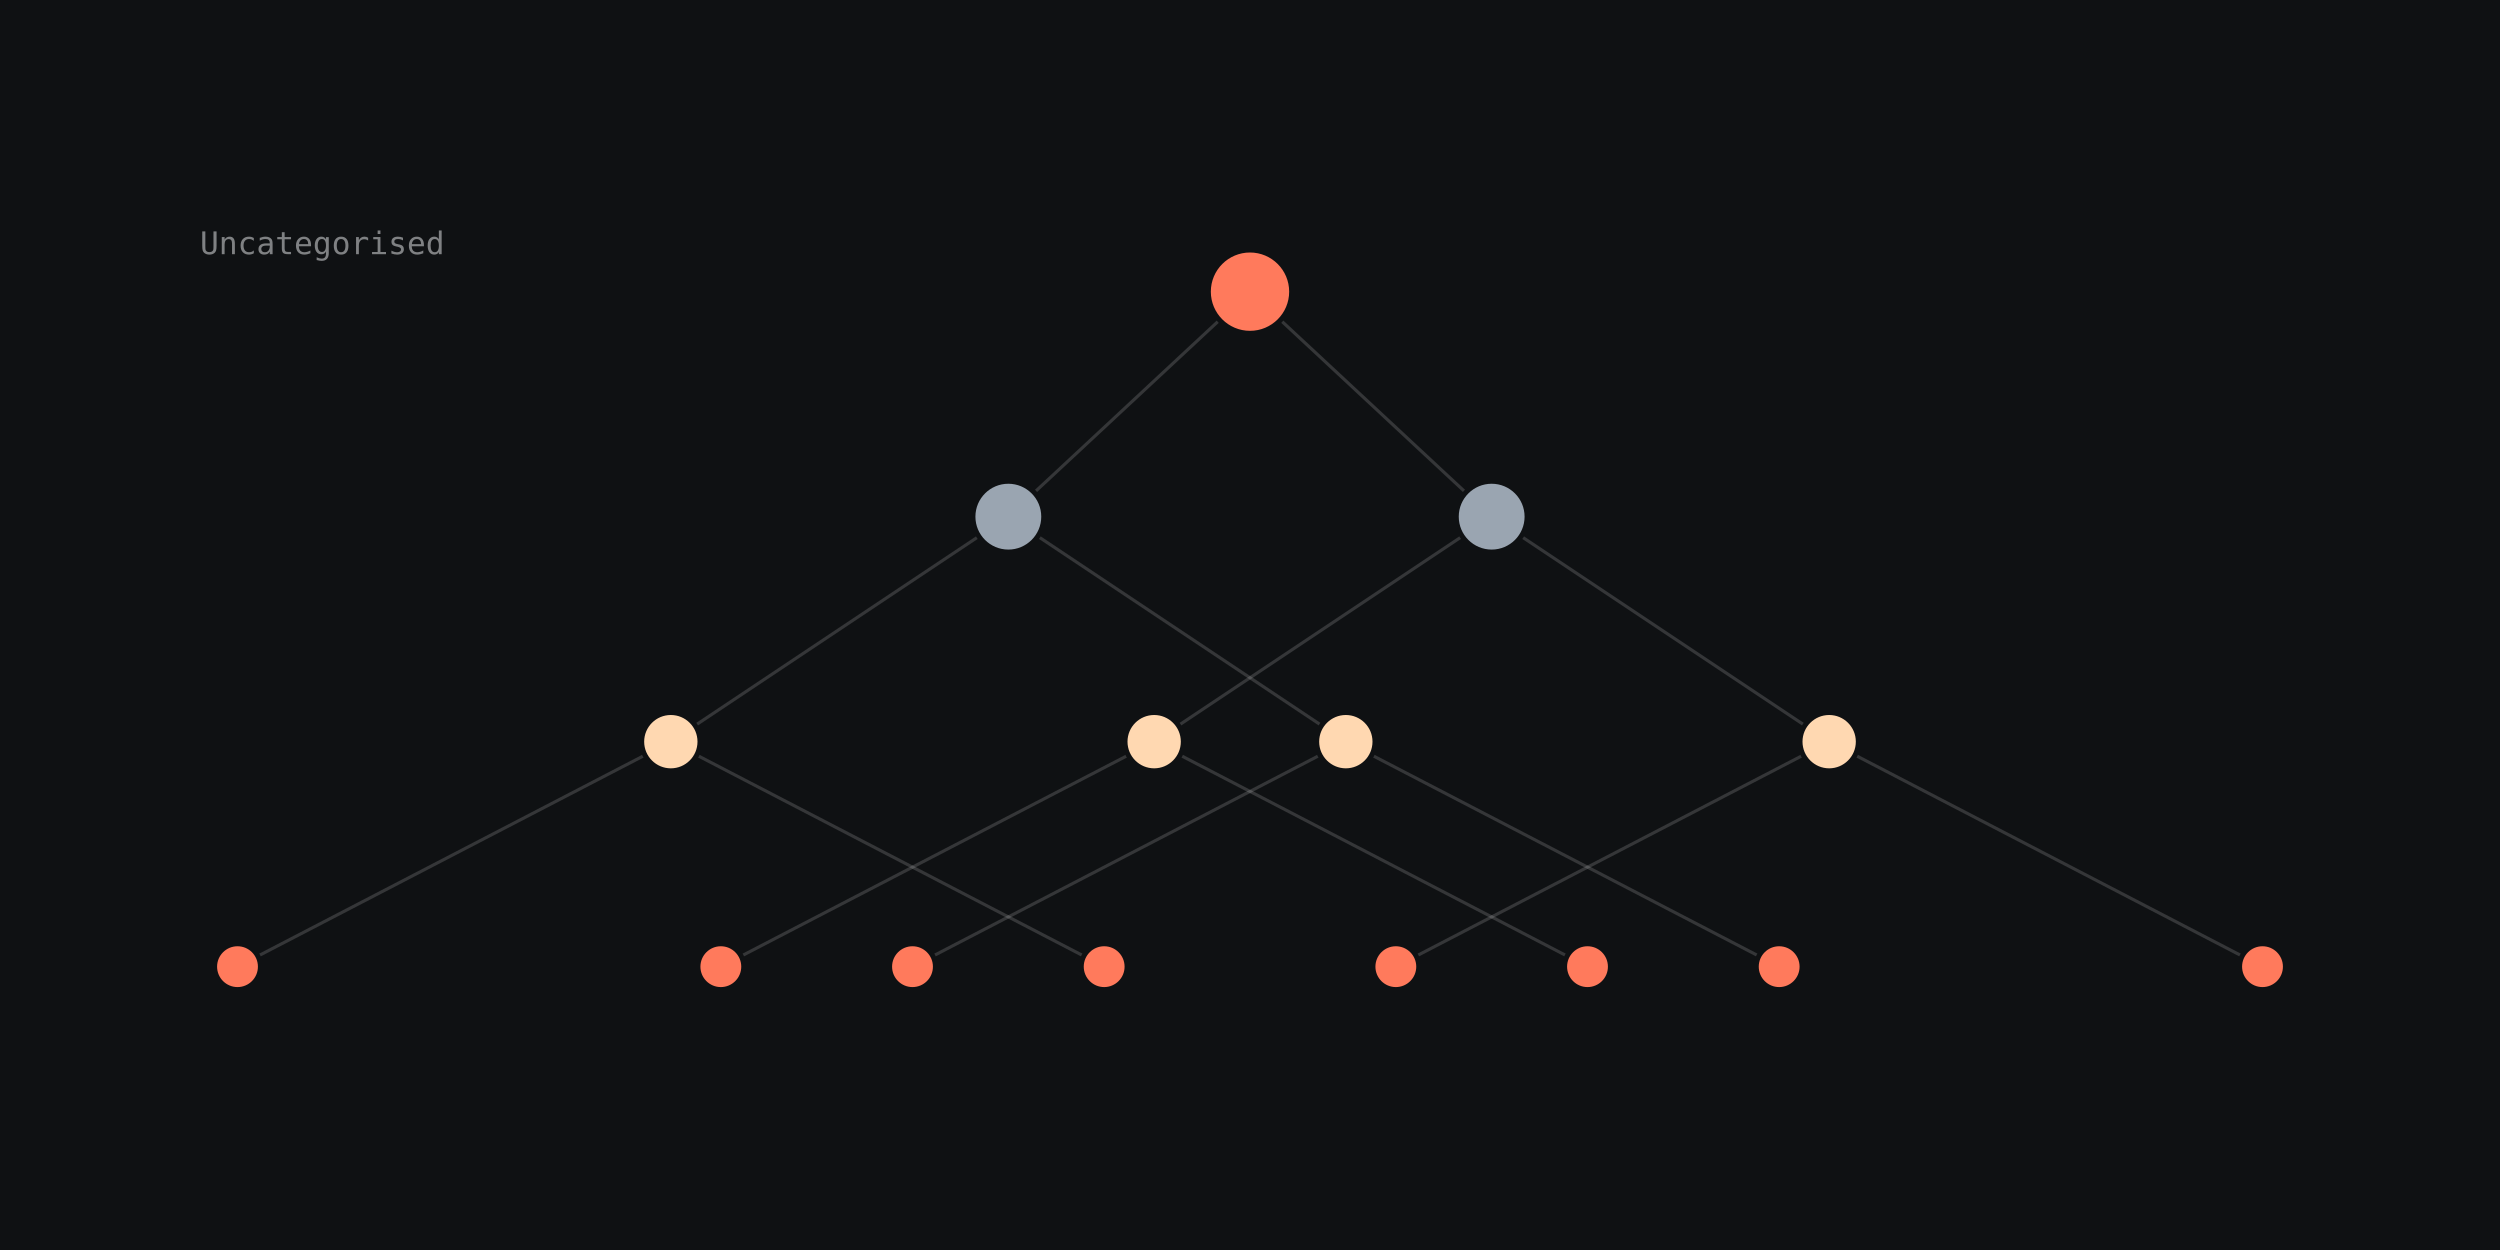
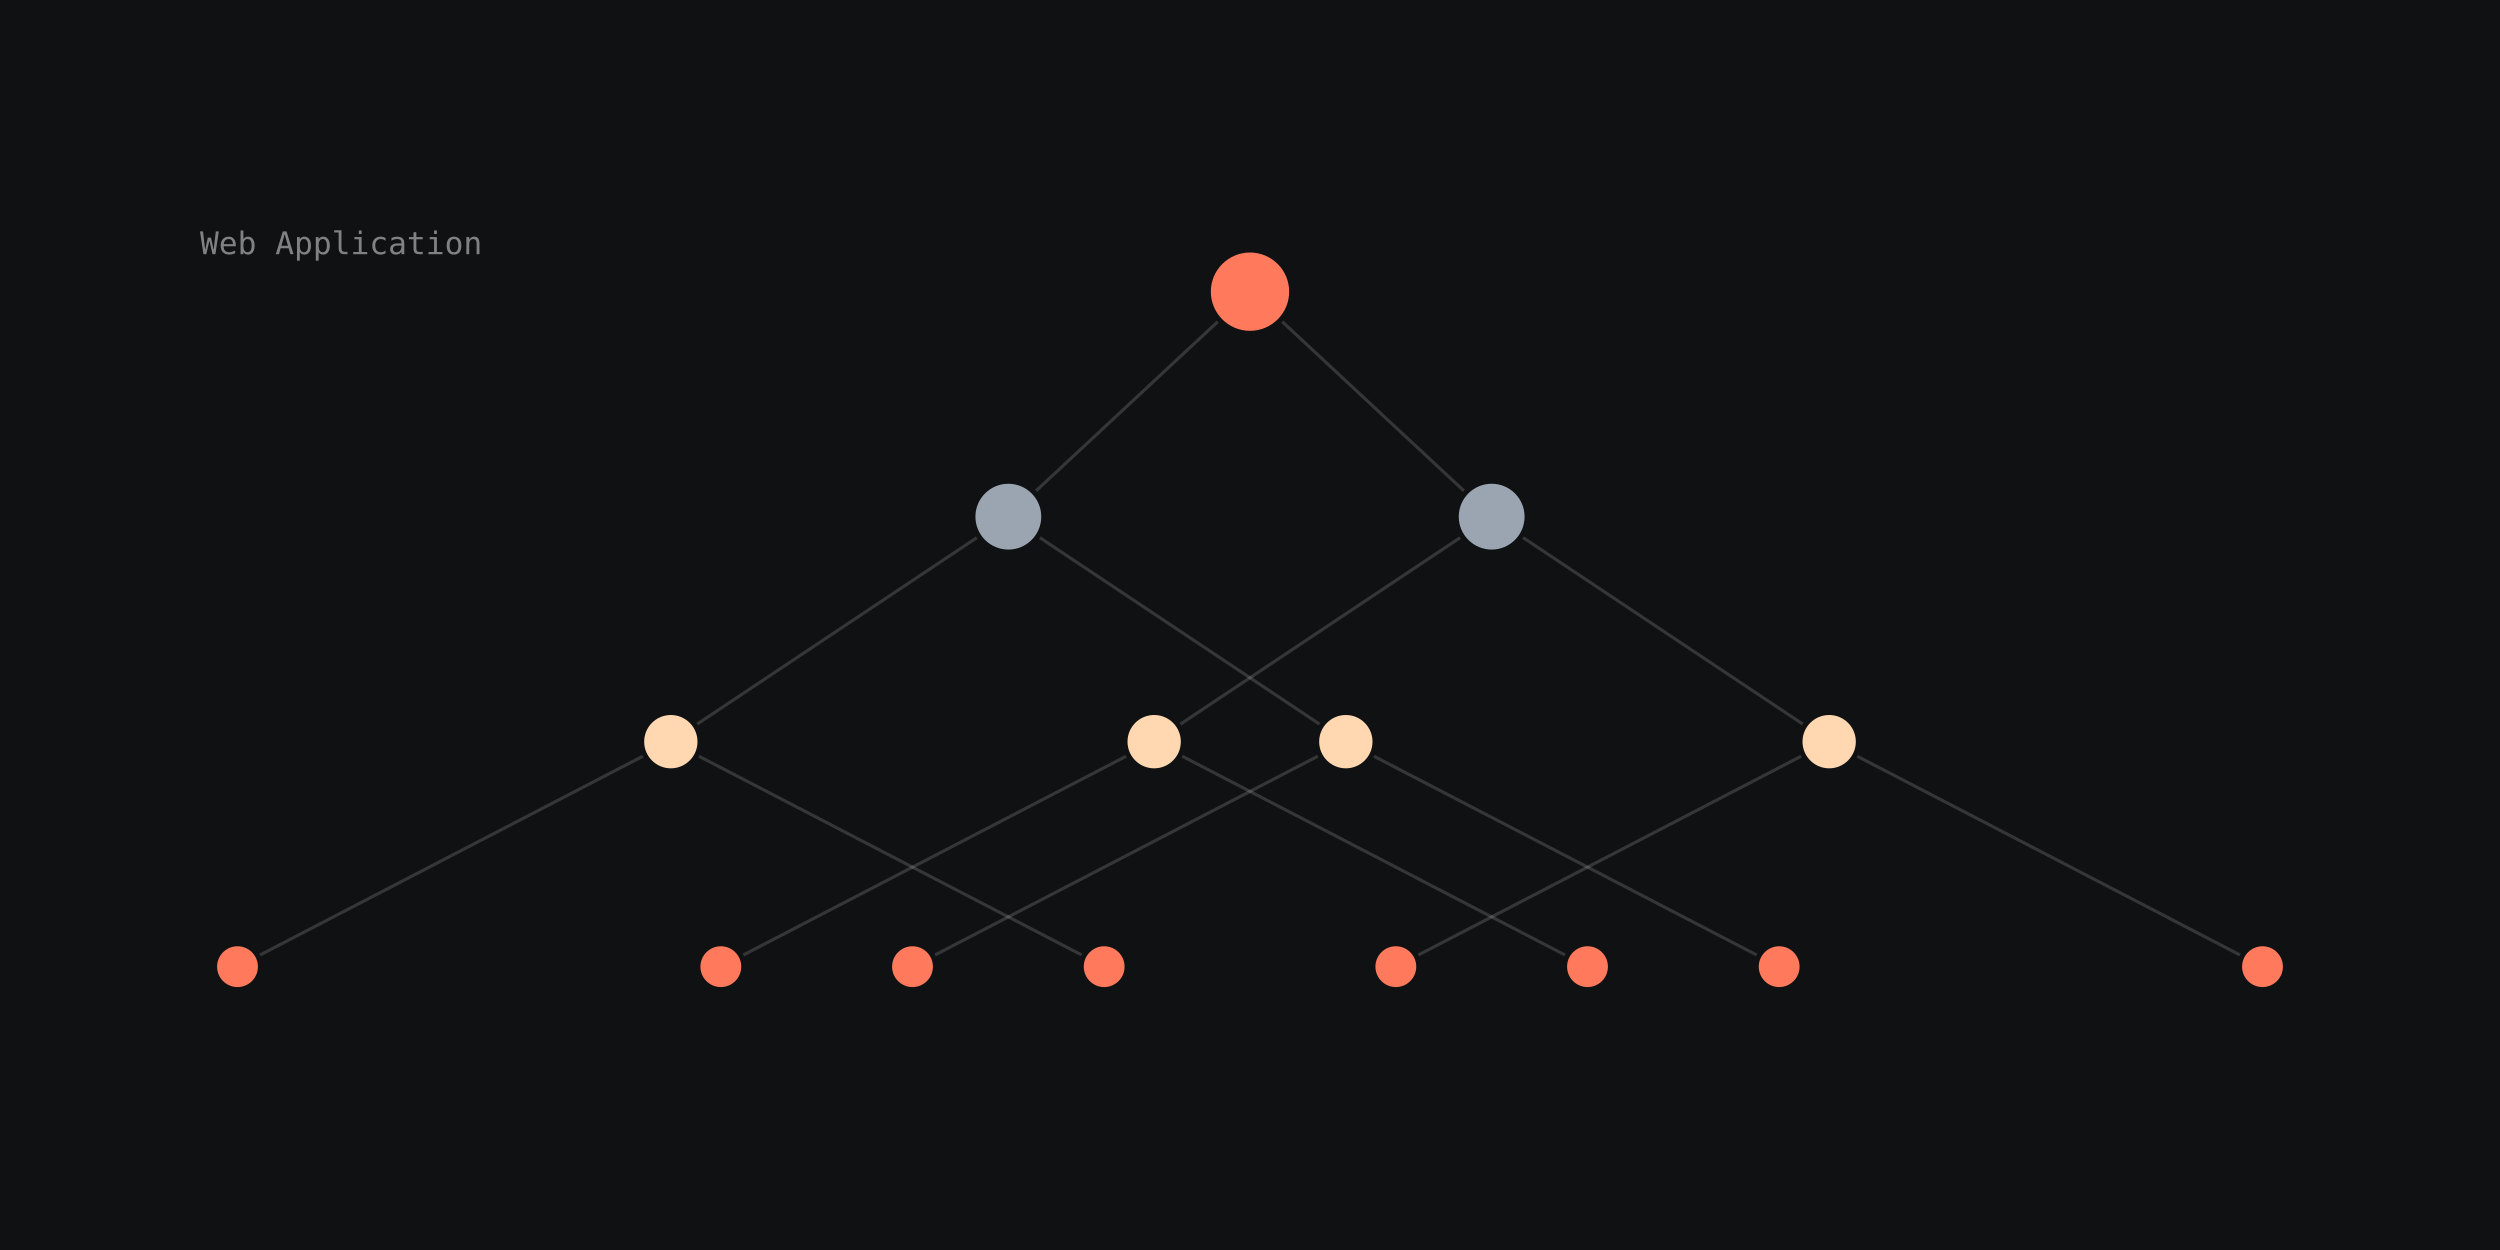
<svg xmlns="http://www.w3.org/2000/svg" viewBox="0 0 1200 600" width="1200" height="600" role="img" aria-label="cleanstack-os domain model">
  <rect width="1200" height="600" fill="#0f1113" />
  <defs>
    <linearGradient id="gd" x1="0" y1="0" x2="1" y2="1">
      <stop offset="0%" stop-color="#ff7a5c" />
      <stop offset="100%" stop-color="#9aa5b1" />
    </linearGradient>
  </defs>
  <line x1="600.00" y1="140.00" x2="716.00" y2="248.00" stroke="rgba(241,243,245,0.300)" stroke-width="1.50" opacity="0.55" />
  <line x1="600.00" y1="140.00" x2="484.00" y2="248.00" stroke="rgba(241,243,245,0.300)" stroke-width="1.50" opacity="0.55" />
  <line x1="716.00" y1="248.00" x2="878.00" y2="356.00" stroke="rgba(241,243,245,0.300)" stroke-width="1.50" opacity="0.55" />
  <line x1="716.00" y1="248.00" x2="554.00" y2="356.00" stroke="rgba(241,243,245,0.300)" stroke-width="1.50" opacity="0.55" />
  <line x1="484.00" y1="248.00" x2="646.00" y2="356.00" stroke="rgba(241,243,245,0.300)" stroke-width="1.50" opacity="0.55" />
  <line x1="484.00" y1="248.00" x2="322.00" y2="356.00" stroke="rgba(241,243,245,0.300)" stroke-width="1.50" opacity="0.55" />
  <line x1="878.00" y1="356.00" x2="1086.00" y2="464.00" stroke="rgba(241,243,245,0.300)" stroke-width="1.50" opacity="0.55" />
  <line x1="878.00" y1="356.00" x2="670.00" y2="464.00" stroke="rgba(241,243,245,0.300)" stroke-width="1.50" opacity="0.55" />
  <line x1="554.00" y1="356.00" x2="762.00" y2="464.00" stroke="rgba(241,243,245,0.300)" stroke-width="1.50" opacity="0.55" />
  <line x1="554.00" y1="356.00" x2="346.00" y2="464.00" stroke="rgba(241,243,245,0.300)" stroke-width="1.50" opacity="0.55" />
  <line x1="646.00" y1="356.00" x2="854.00" y2="464.00" stroke="rgba(241,243,245,0.300)" stroke-width="1.50" opacity="0.55" />
  <line x1="646.00" y1="356.00" x2="438.00" y2="464.00" stroke="rgba(241,243,245,0.300)" stroke-width="1.50" opacity="0.55" />
  <line x1="322.00" y1="356.00" x2="530.00" y2="464.00" stroke="rgba(241,243,245,0.300)" stroke-width="1.50" opacity="0.55" />
  <line x1="322.00" y1="356.00" x2="114.00" y2="464.00" stroke="rgba(241,243,245,0.300)" stroke-width="1.50" opacity="0.55" />
  <circle cx="600.00" cy="140.00" r="20.00" fill="#ff7a5c" opacity="1.00" stroke="#0f1113" stroke-width="2.40" />
  <circle cx="716.00" cy="248.00" r="17.00" fill="#9aa5b1" opacity="1.00" stroke="#0f1113" stroke-width="2.40" />
  <circle cx="484.00" cy="248.00" r="17.00" fill="#9aa5b1" opacity="1.00" stroke="#0f1113" stroke-width="2.40" />
  <circle cx="878.00" cy="356.00" r="14.00" fill="#ffd8b1" opacity="1.00" stroke="#0f1113" stroke-width="2.40" />
  <circle cx="554.00" cy="356.00" r="14.00" fill="#ffd8b1" opacity="1.00" stroke="#0f1113" stroke-width="2.40" />
  <circle cx="646.00" cy="356.00" r="14.00" fill="#ffd8b1" opacity="1.00" stroke="#0f1113" stroke-width="2.40" />
  <circle cx="322.00" cy="356.00" r="14.00" fill="#ffd8b1" opacity="1.00" stroke="#0f1113" stroke-width="2.40" />
  <circle cx="1086.00" cy="464.00" r="11.00" fill="#ff7a5c" opacity="1.00" stroke="#0f1113" stroke-width="2.40" />
  <circle cx="670.00" cy="464.00" r="11.00" fill="#ff7a5c" opacity="1.00" stroke="#0f1113" stroke-width="2.40" />
  <circle cx="762.00" cy="464.00" r="11.00" fill="#ff7a5c" opacity="1.00" stroke="#0f1113" stroke-width="2.40" />
  <circle cx="346.00" cy="464.00" r="11.00" fill="#ff7a5c" opacity="1.00" stroke="#0f1113" stroke-width="2.40" />
  <circle cx="854.00" cy="464.00" r="11.00" fill="#ff7a5c" opacity="1.00" stroke="#0f1113" stroke-width="2.40" />
  <circle cx="438.00" cy="464.00" r="11.00" fill="#ff7a5c" opacity="1.00" stroke="#0f1113" stroke-width="2.40" />
  <circle cx="530.00" cy="464.00" r="11.00" fill="#ff7a5c" opacity="1.00" stroke="#0f1113" stroke-width="2.40" />
  <circle cx="114.00" cy="464.00" r="11.00" fill="#ff7a5c" opacity="1.00" stroke="#0f1113" stroke-width="2.40" />
-   <text x="96" y="122" font-family="ui-monospace,Menlo,monospace" font-size="15" fill="rgba(241,243,245,0.500)">Uncategorised</text>
+   <text x="96" y="122" font-family="ui-monospace,Menlo,monospace" font-size="15" fill="rgba(241,243,245,0.500)">Web Application</text>
</svg>
